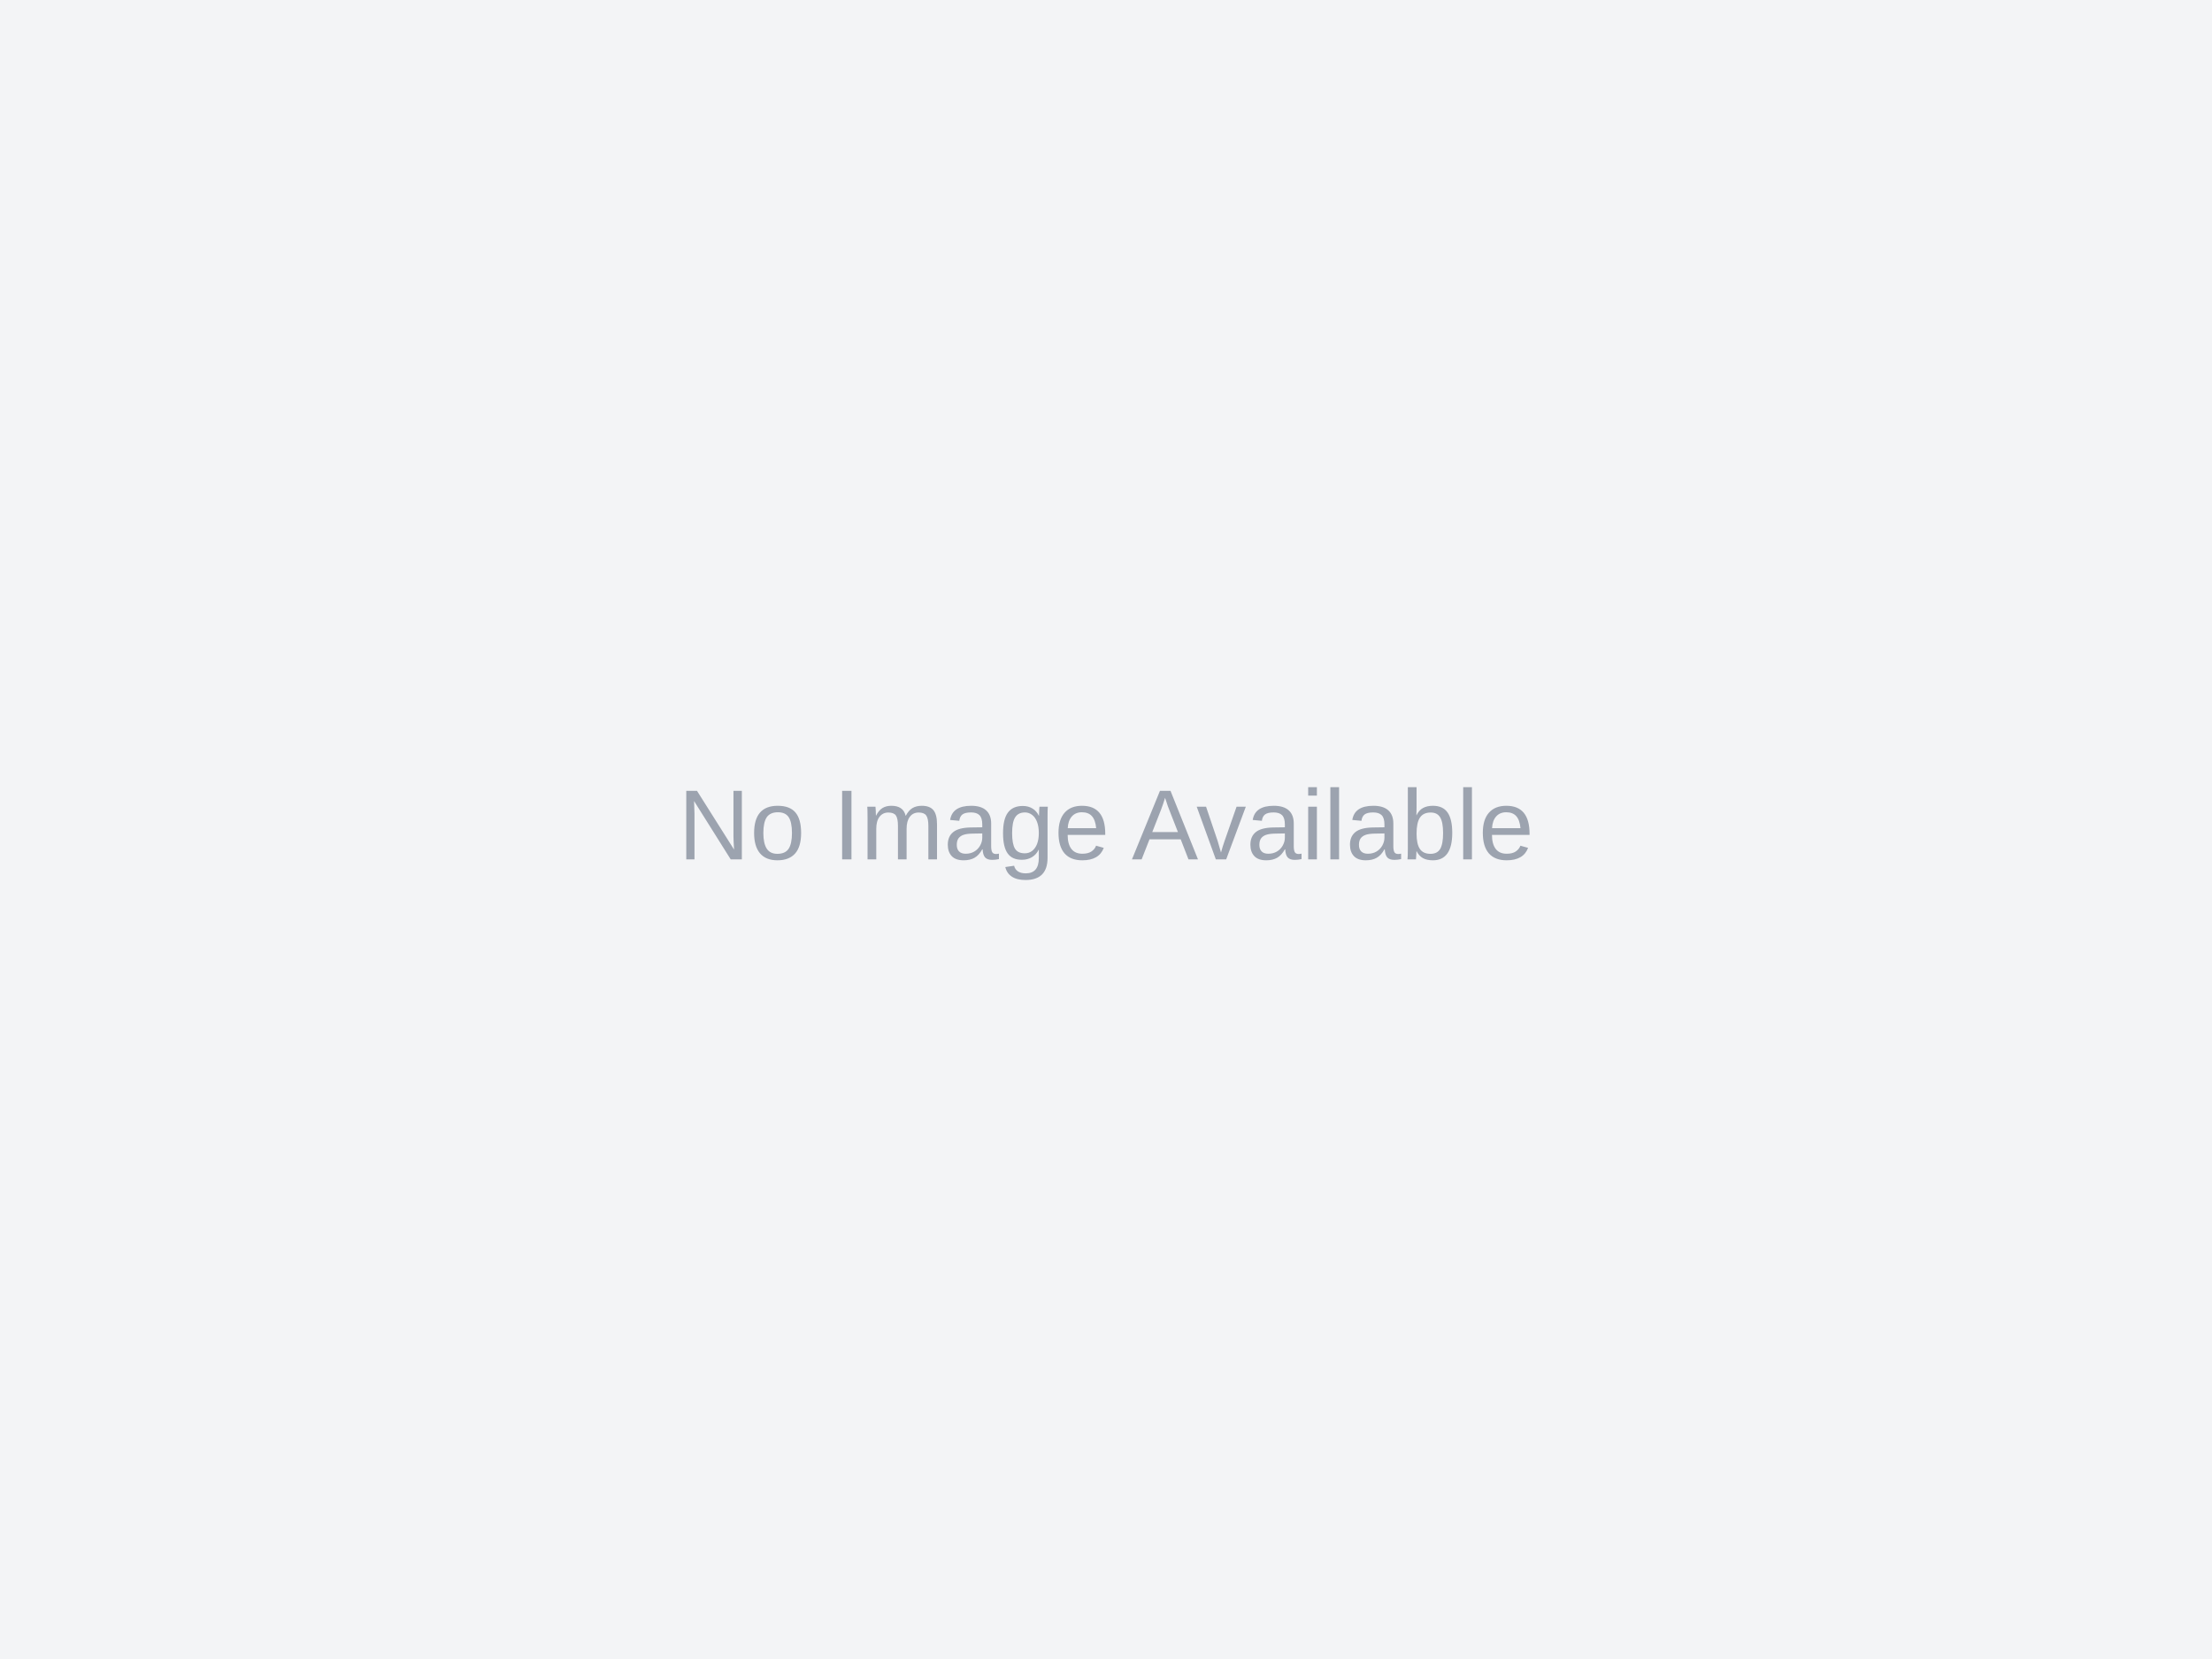
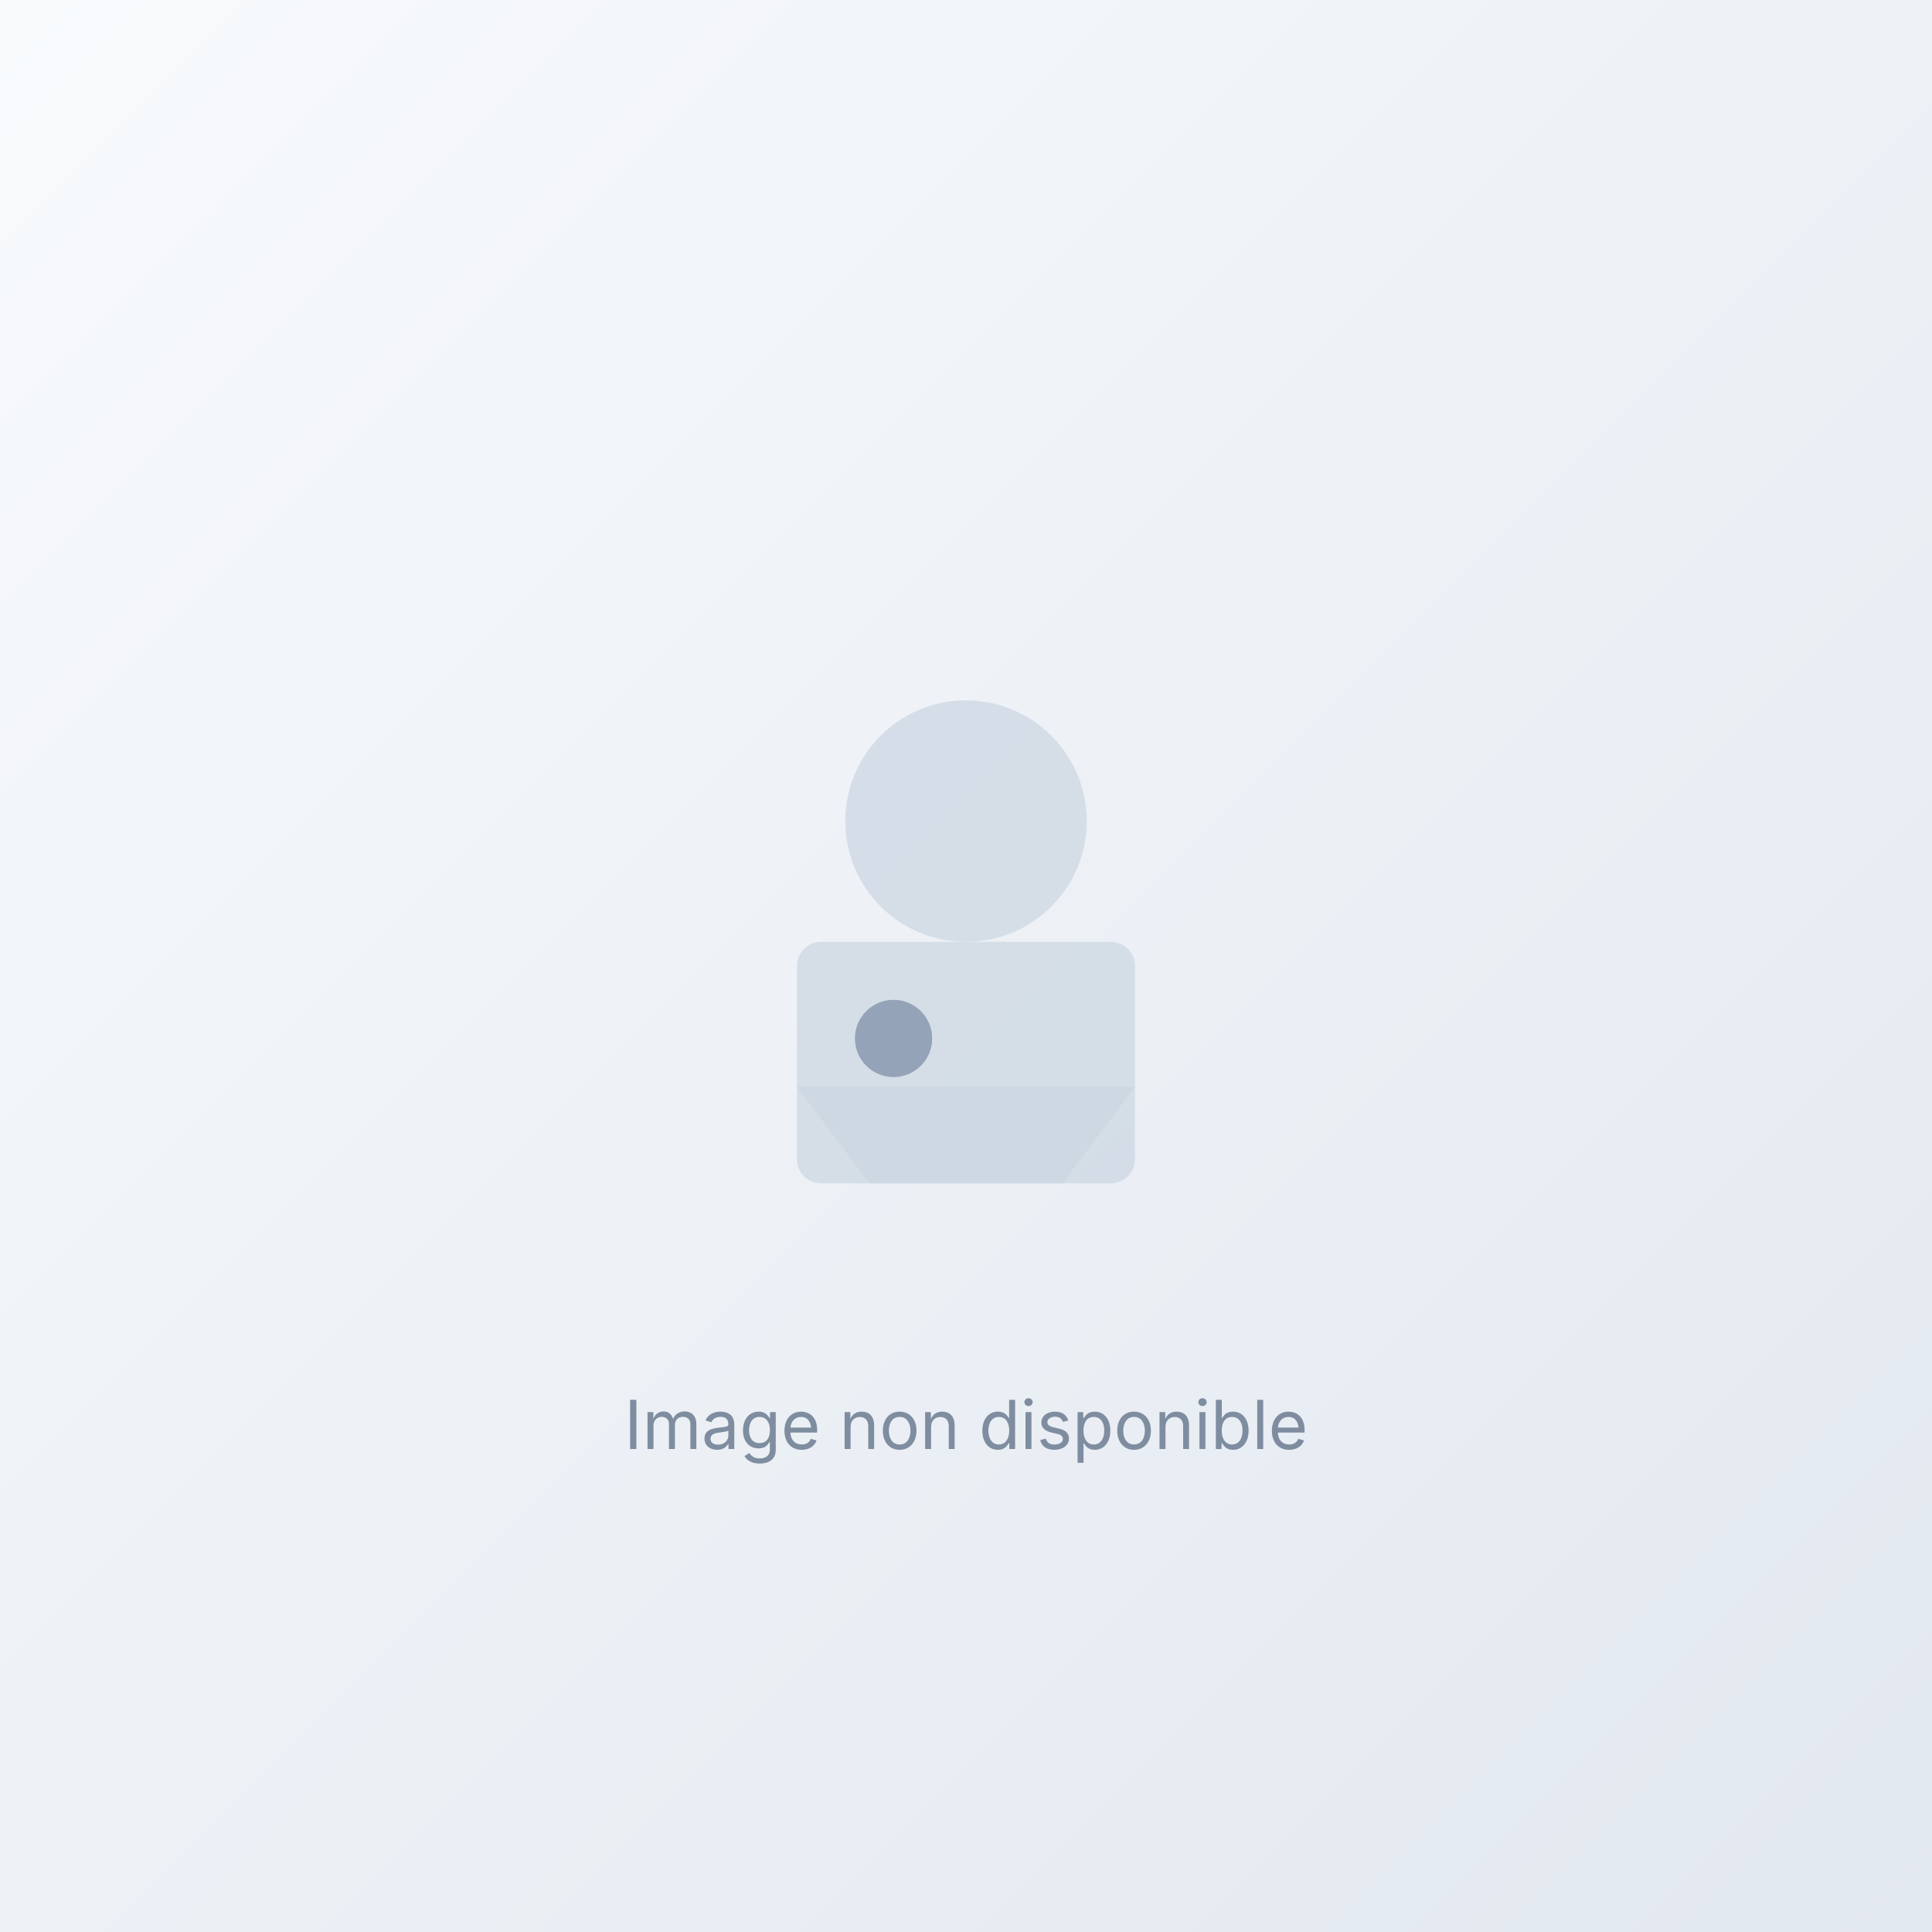
- <svg xmlns="http://www.w3.org/2000/svg" width="400" height="300">
-   <rect width="100%" height="100%" fill="#f3f4f6" />
-   <text x="50%" y="50%" text-anchor="middle" dy=".3em" font-family="Arial, sans-serif" font-size="18" fill="#9ca3af">
-     No Image Available
+ <svg xmlns="http://www.w3.org/2000/svg" width="400" height="400" viewBox="0 0 400 400">
+   <defs>
+     <linearGradient id="bg" x1="0%" y1="0%" x2="100%" y2="100%">
+       <stop offset="0%" style="stop-color:#f8fafc;stop-opacity:1" />
+       <stop offset="100%" style="stop-color:#e2e8f0;stop-opacity:1" />
+     </linearGradient>
+   </defs>
+   <rect width="100%" height="100%" fill="url(#bg)" />
+   <g transform="translate(200,200)">
+     <circle cx="0" cy="-30" r="25" fill="#cbd5e1" opacity="0.7" />
+     <rect x="-35" y="-5" width="70" height="50" rx="5" fill="#cbd5e1" opacity="0.7" />
+     <circle cx="-15" cy="15" r="8" fill="#94a3b8" />
+     <polygon points="-35,25 35,25 20,45 -20,45" fill="#cbd5e1" opacity="0.7" />
+   </g>
+   <text x="50%" y="75%" text-anchor="middle" font-family="system-ui, -apple-system, sans-serif" font-size="14" fill="#64748b" opacity="0.8">
+     Image non disponible
  </text>
</svg>
